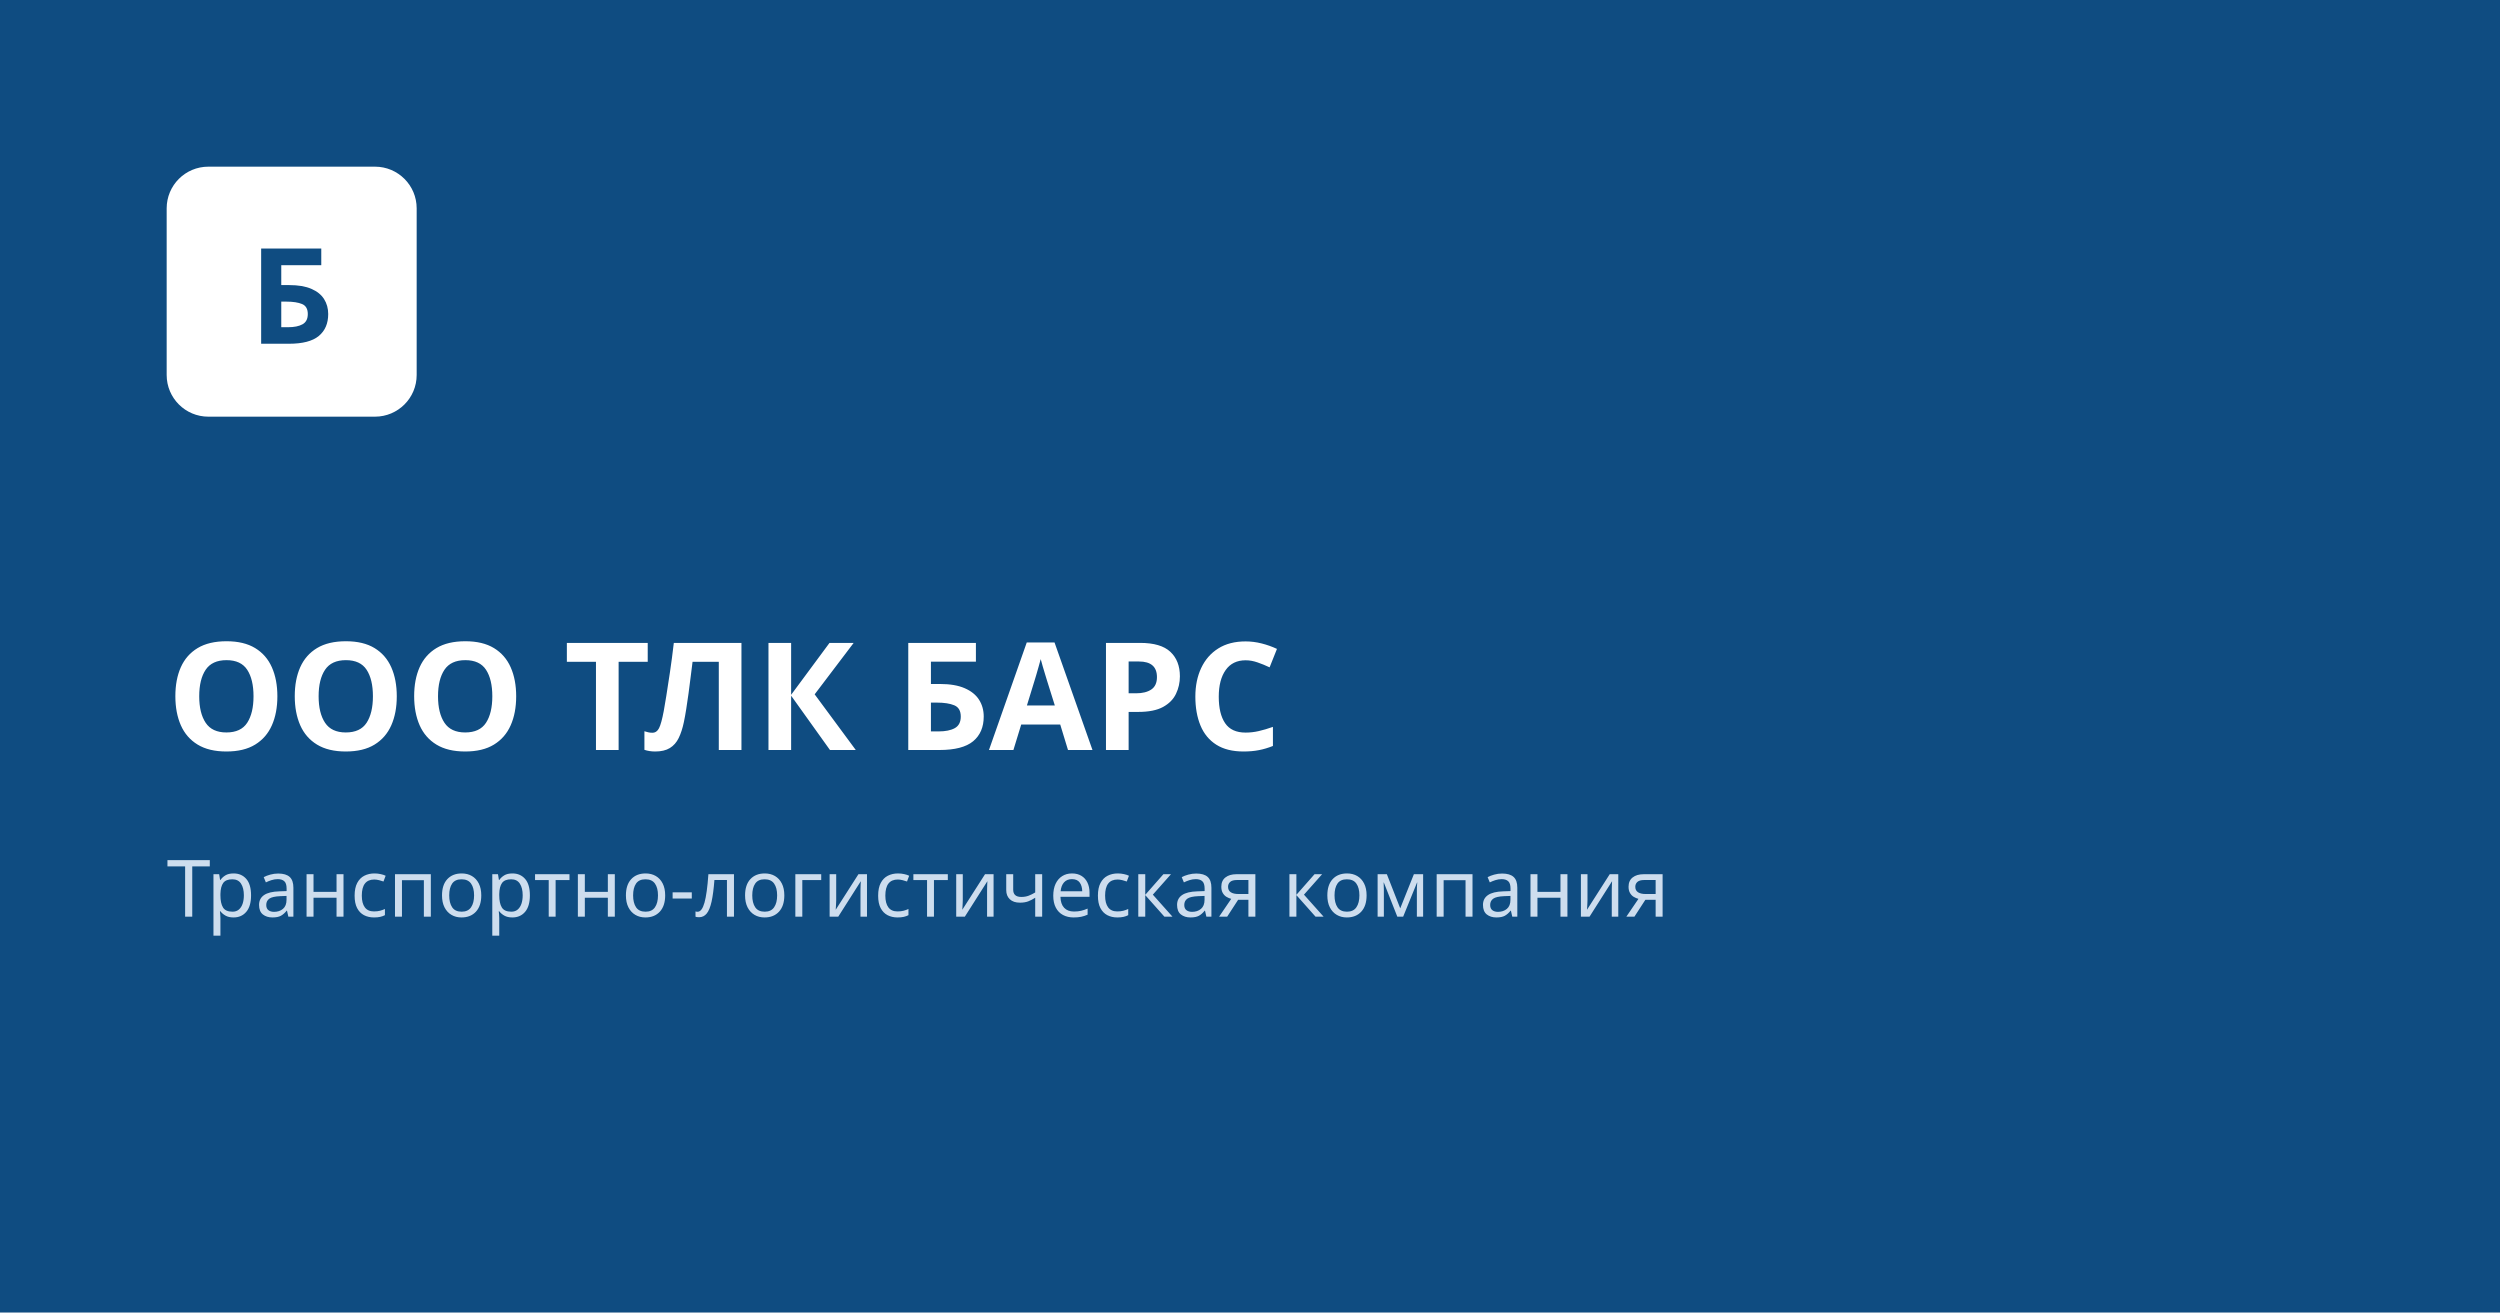
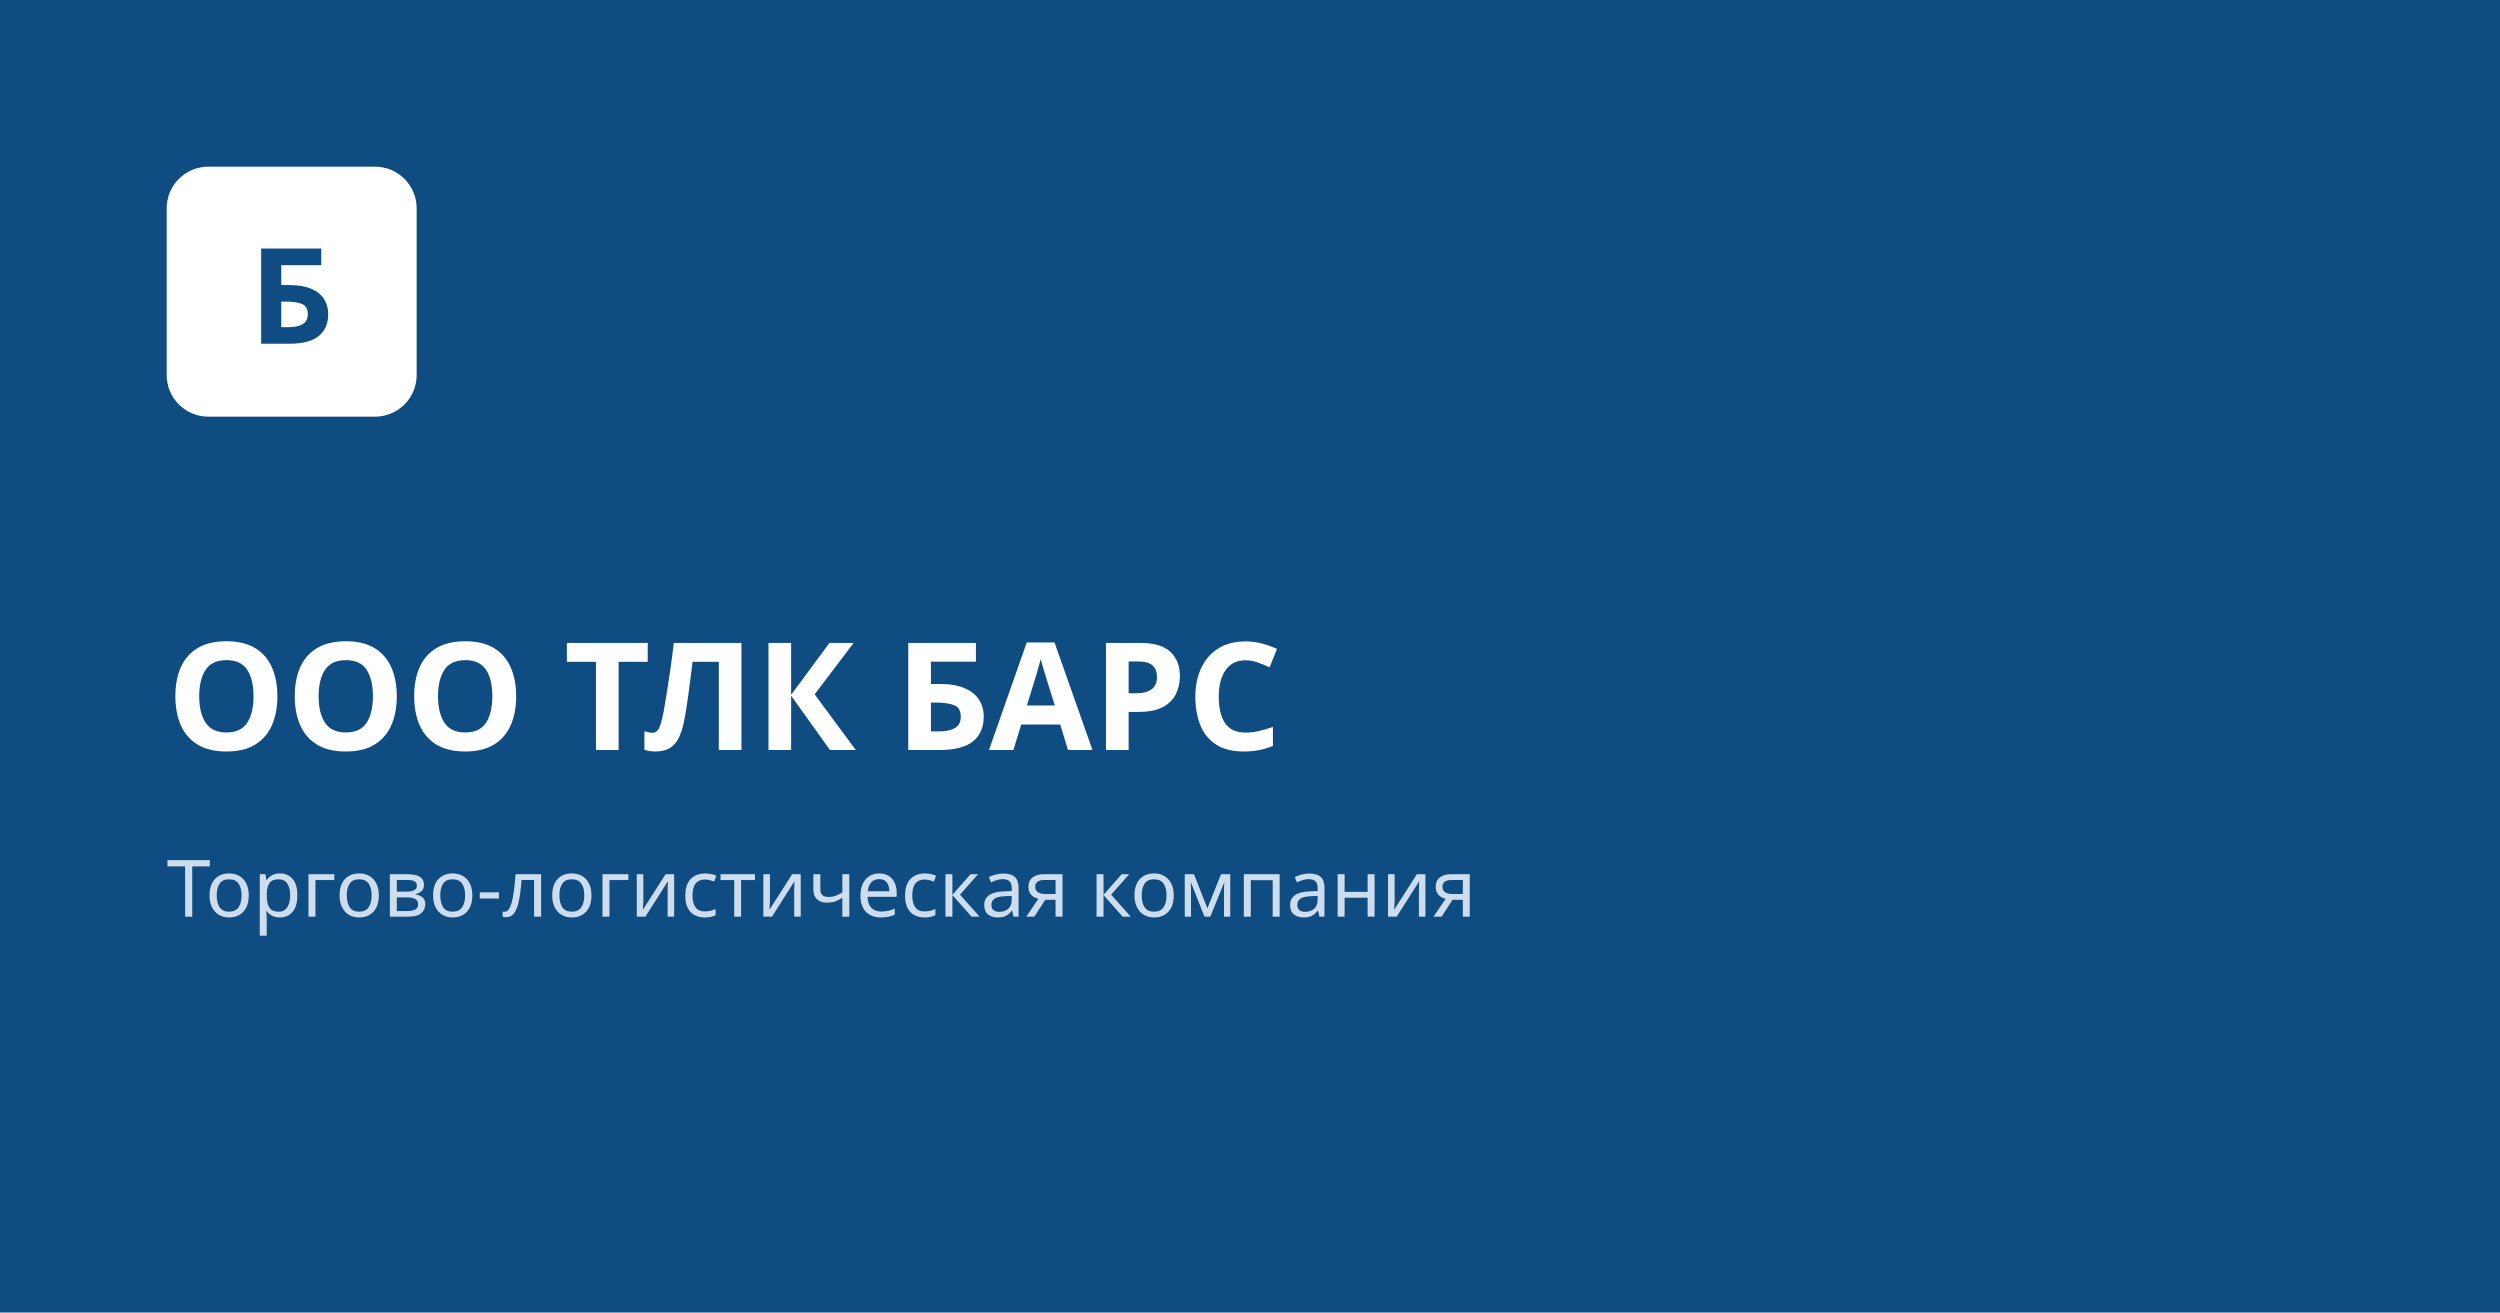
<svg xmlns="http://www.w3.org/2000/svg" width="1200" height="630" viewBox="0 0 1200 630" role="img" aria-label="ООО ТЛК БАРС">
  <rect width="1200" height="630" fill="#0f4c81" />
  <rect x="80" y="80" width="120" height="120" rx="20" fill="#ffffff" />
  <text x="140" y="165" font-family="system-ui, sans-serif" font-size="64" font-weight="700" fill="#0f4c81" text-anchor="middle">Б</text>
  <text x="80" y="360" font-family="system-ui, sans-serif" font-size="72" font-weight="700" fill="#ffffff">ООО ТЛК БАРС</text>
-   <text x="80" y="440" font-family="system-ui, sans-serif" font-size="38" fill="#cdddee">Транспортно-логистическая компания</text>
+   <text x="80" y="440" font-family="system-ui, sans-serif" font-size="38" fill="#cdddee">Торгово-логистическая компания</text>
</svg>
